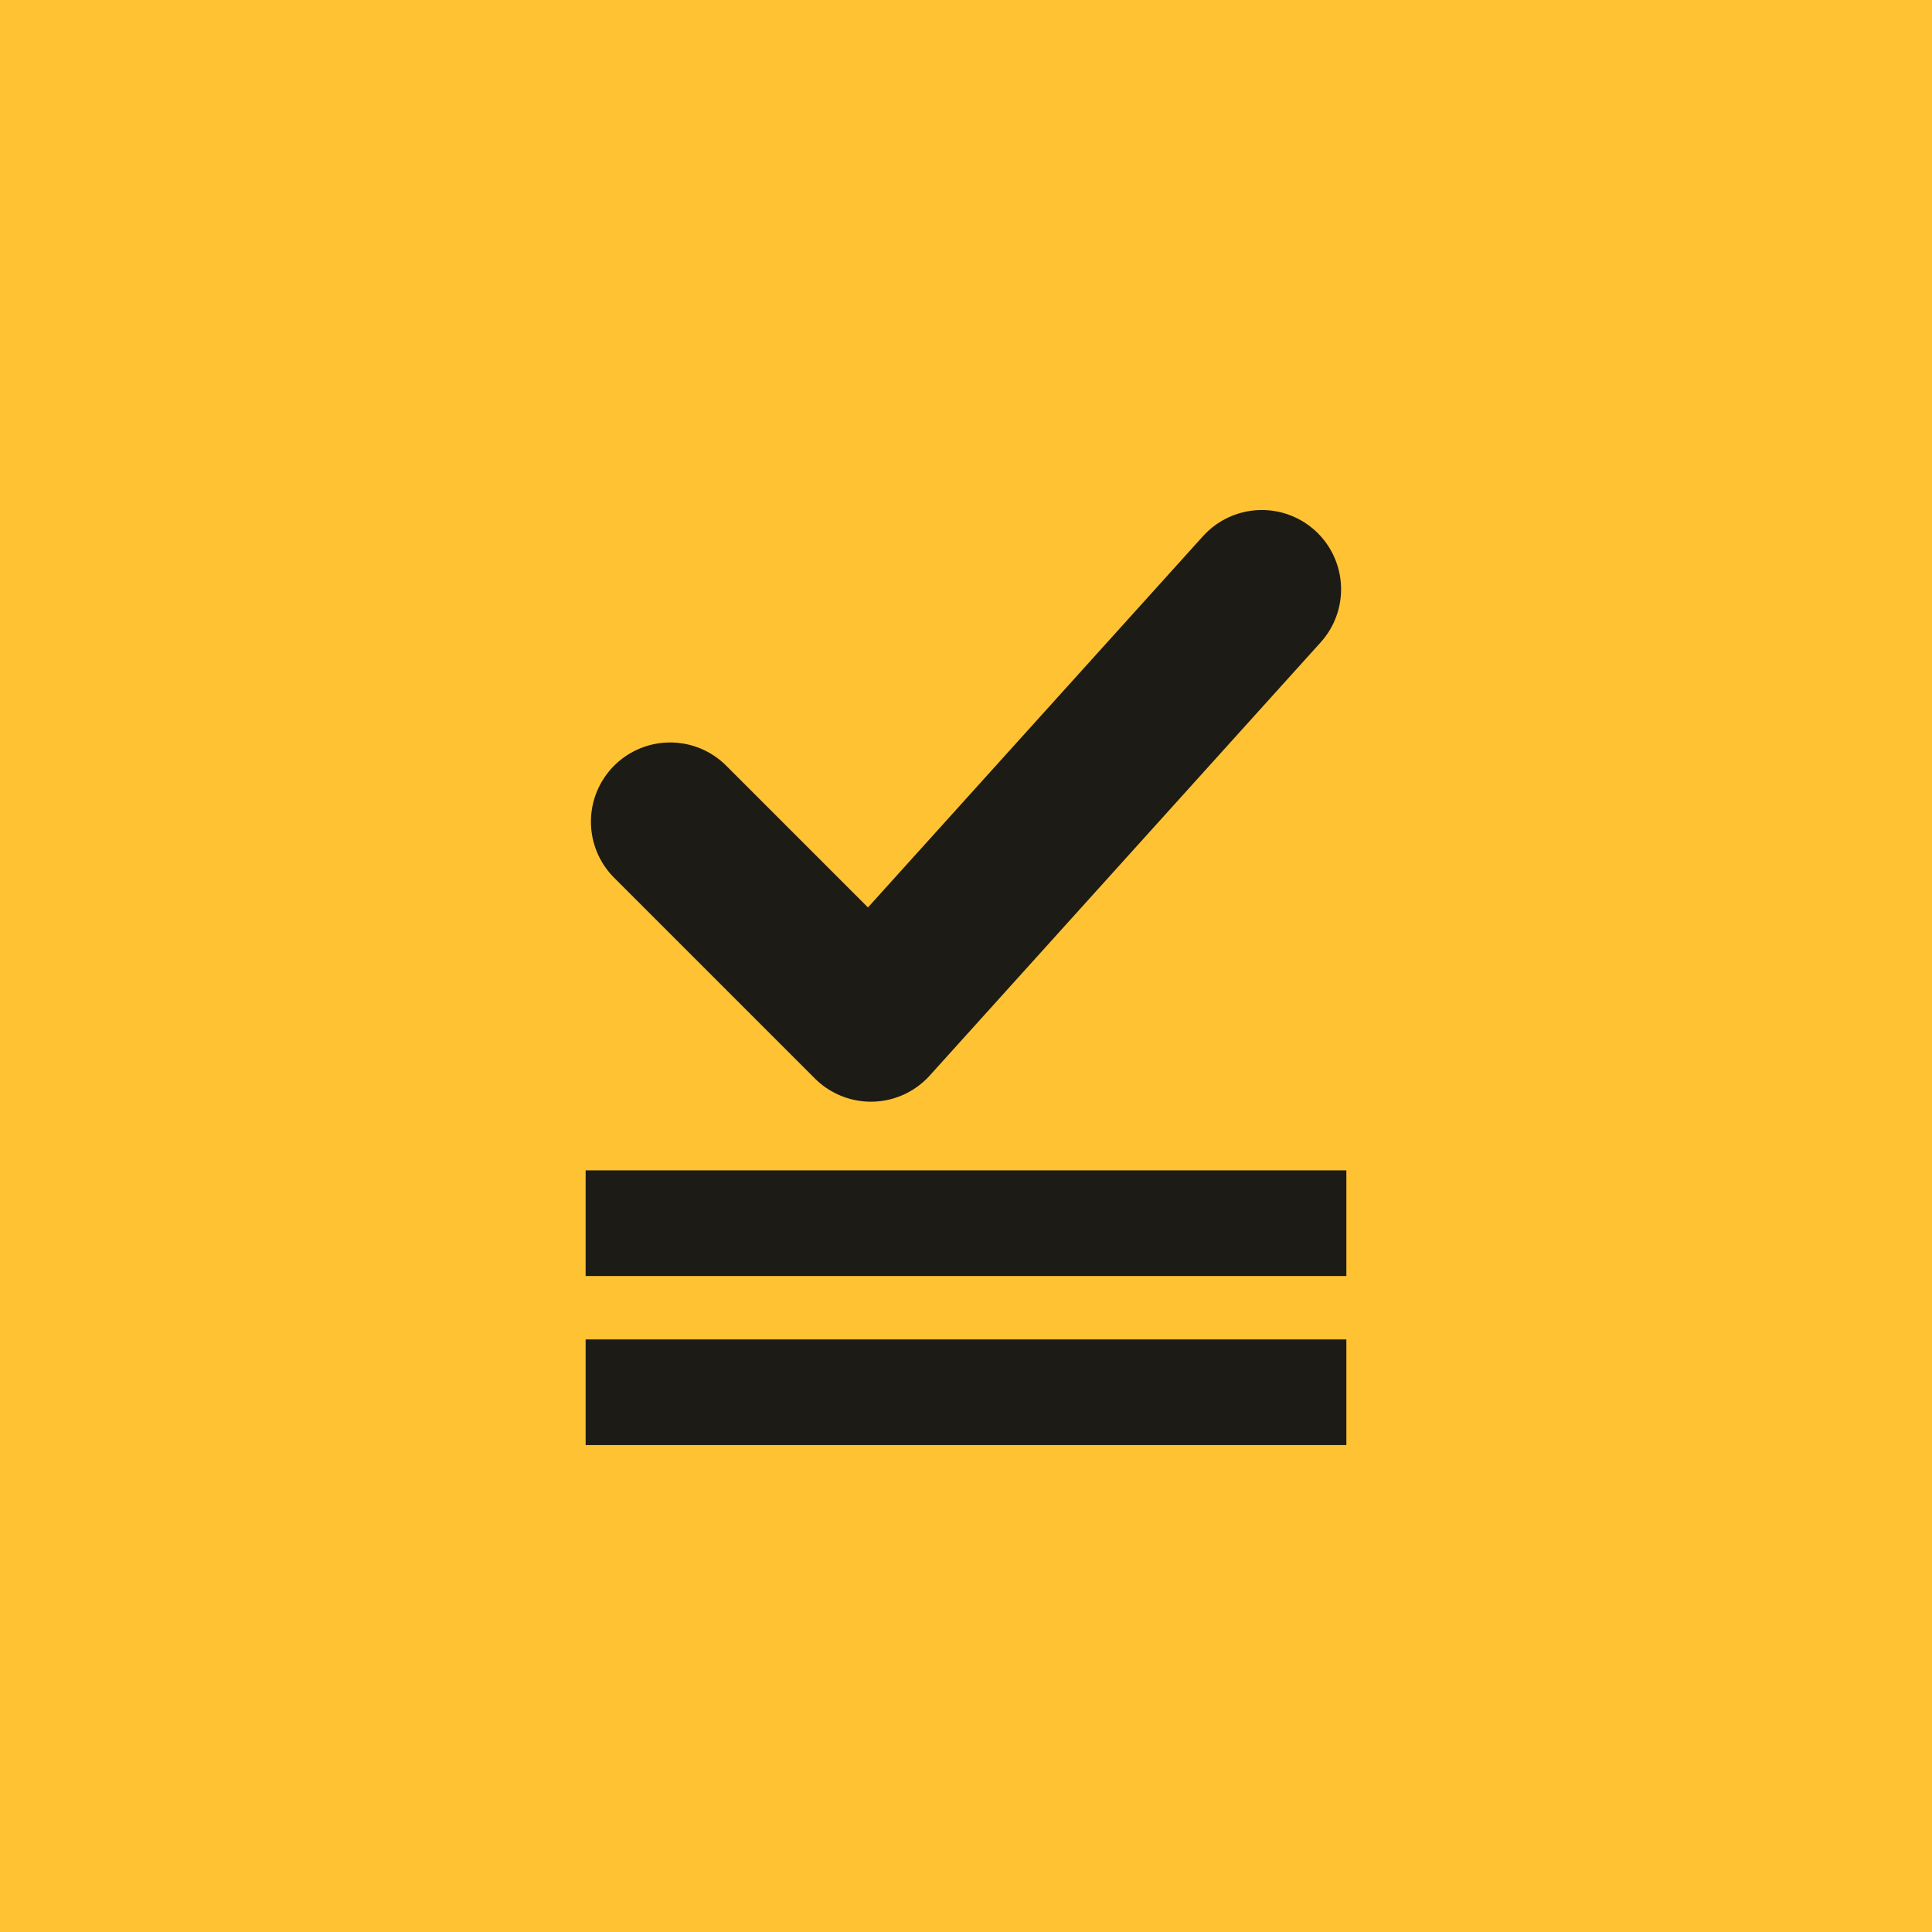
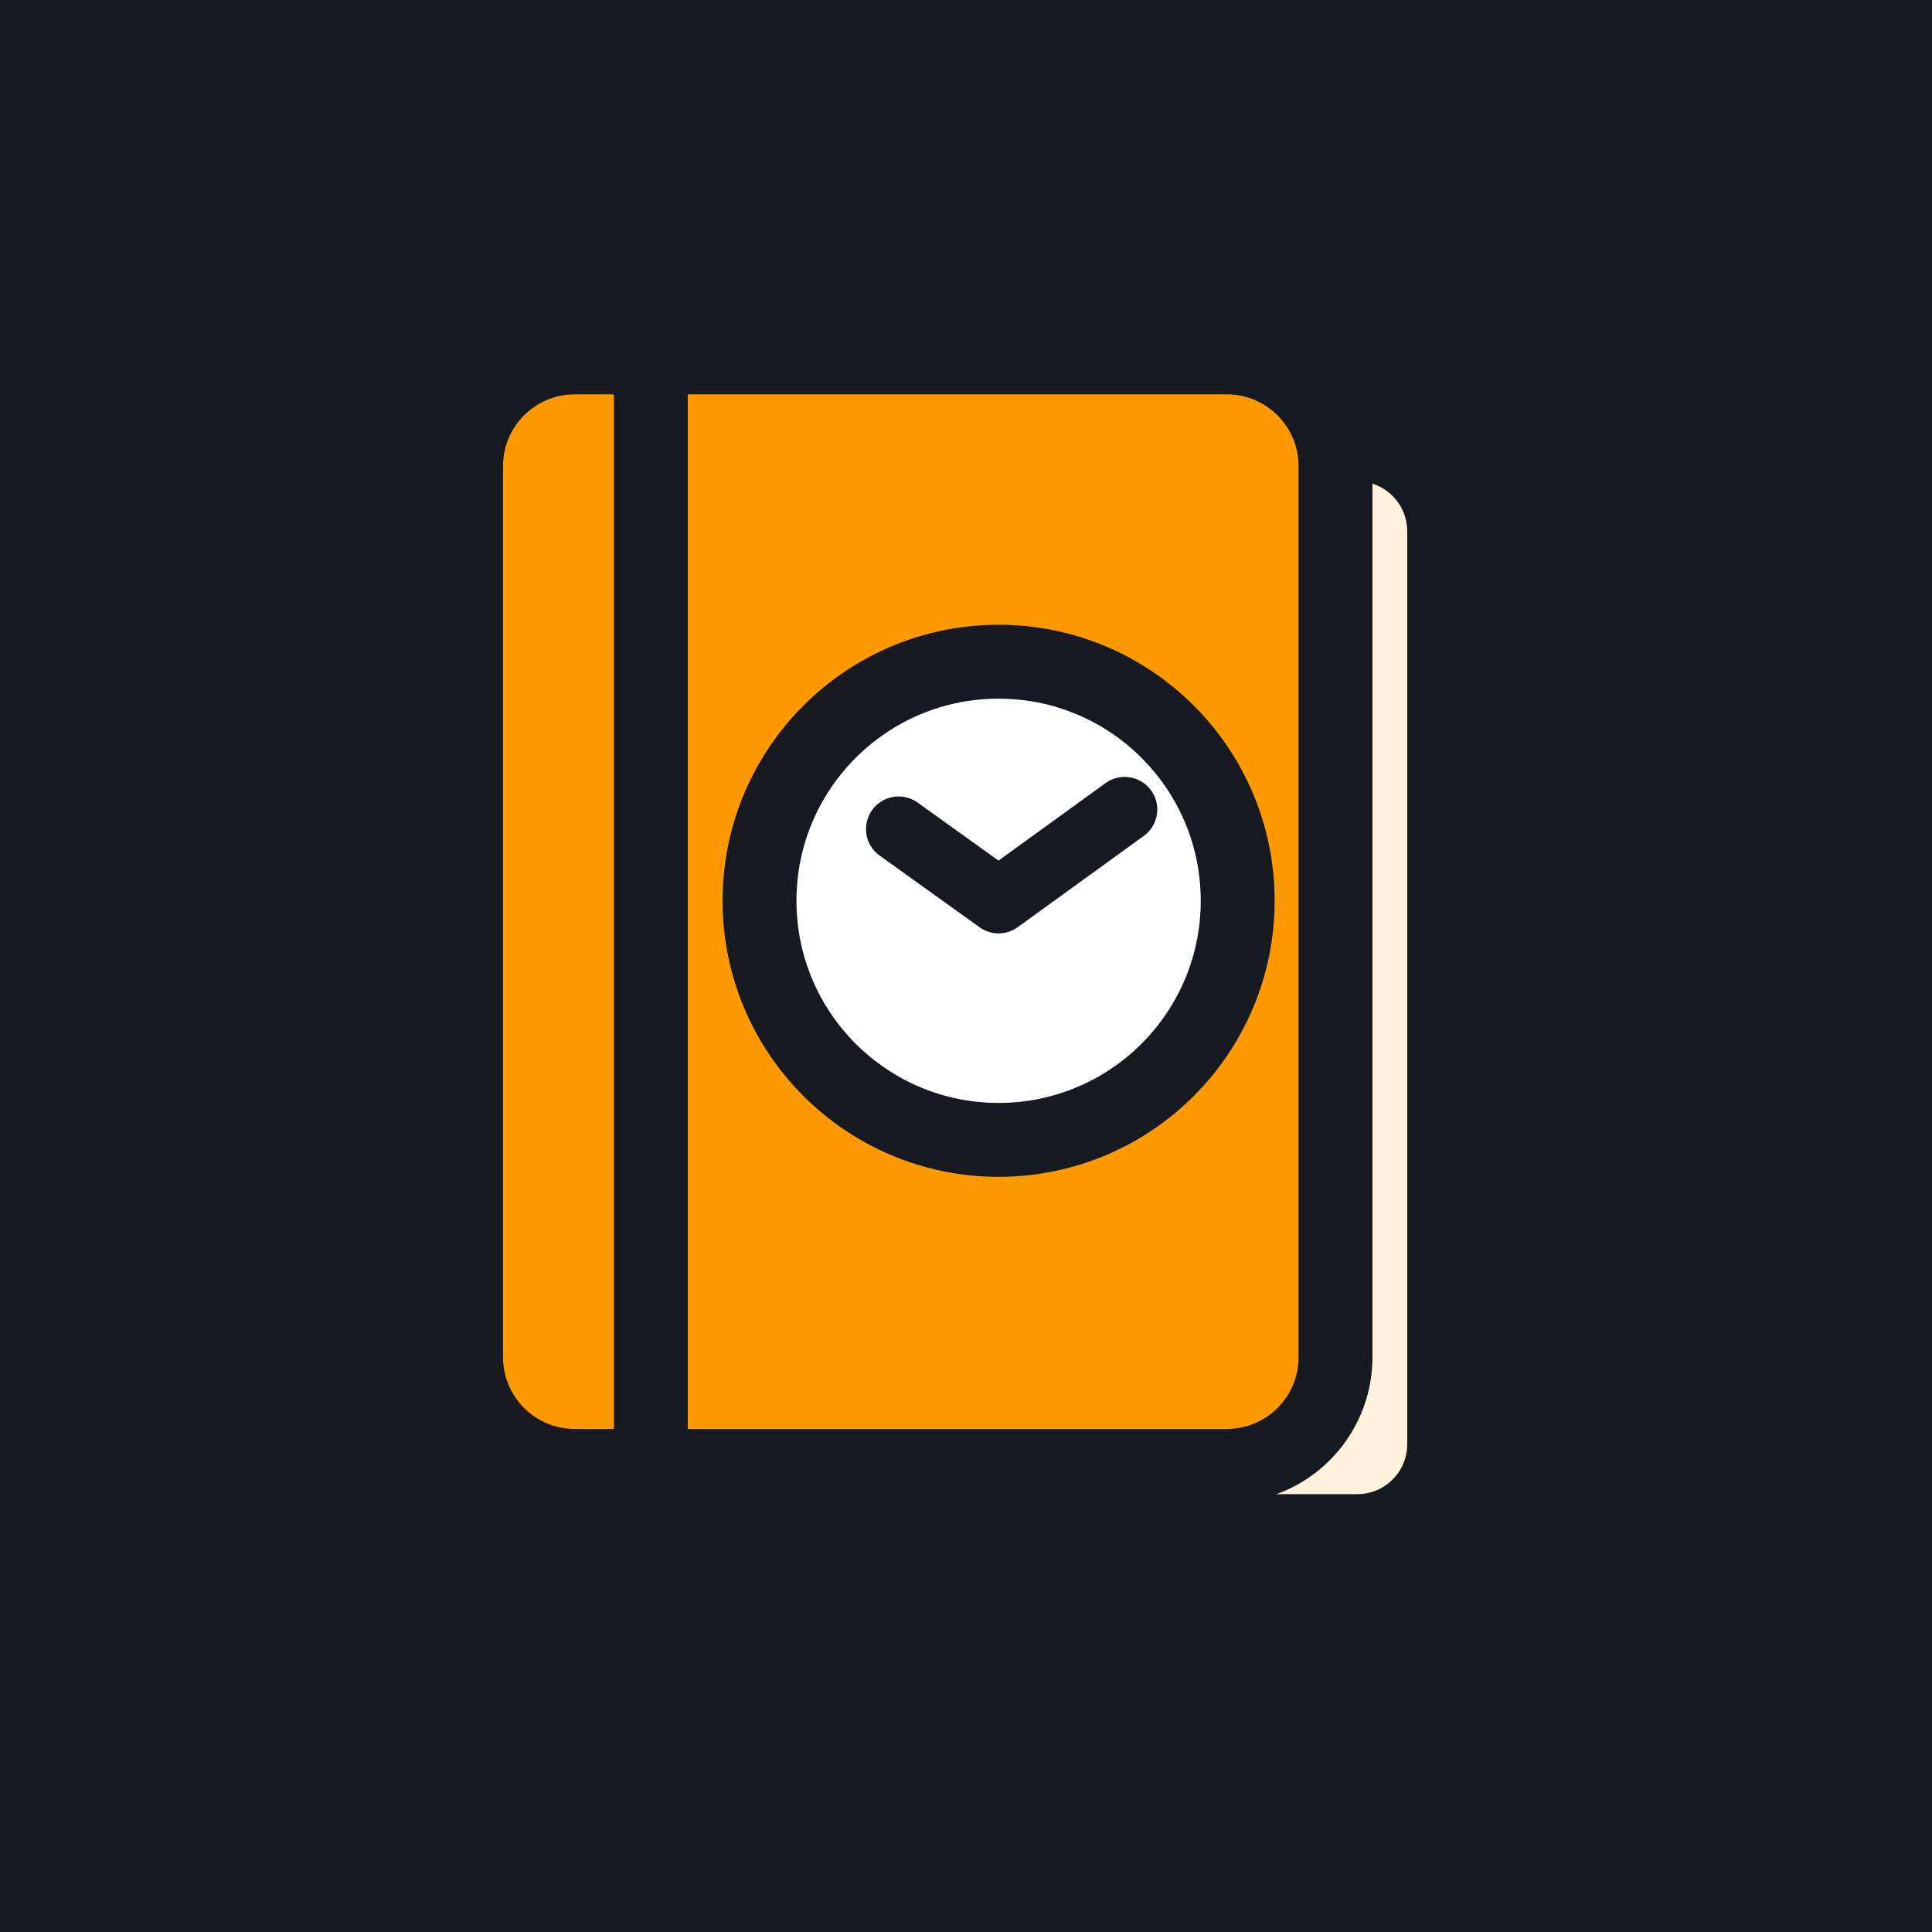
<svg xmlns="http://www.w3.org/2000/svg" width="512" height="512" viewBox="0 0 64 64" fill="none">
-   <rect width="64" height="64" fill="#FFC233" />
-   <g transform="translate(32 32.4) scale(.7) translate(-32 -32.4)">
-     <path d="M18 25L27.5 34.5L46 14" stroke="#1D1B16" stroke-width="7.5" stroke-linecap="round" stroke-linejoin="round" />
-     <path d="M14 44H50M14 52H50" stroke="#1D1B16" stroke-width="5" />
+   <rect width="64" height="64" fill="#16191F" />
+   <g transform="translate(32 32) scale(.72) translate(-32 -32)">
+     <rect x="16" y="8" width="38" height="50" rx="4" fill="#FFF3DD" stroke="#16191F" stroke-width="3.4" />
+     <rect x="9" y="4" width="40" height="51" rx="5" fill="#FF9900" stroke="#16191F" stroke-width="3.4" />
+     <path d="M17.5 5v49" stroke="#16191F" stroke-width="3.4" />
+     <circle cx="33.5" cy="29" r="11" fill="#FFFFFF" stroke="#16191F" stroke-width="3.4" />
+     <path d="M33.5 29l-4.6-3.3M33.5 29l5.8-4.2" stroke="#16191F" stroke-width="3" stroke-linecap="round" />
  </g>
</svg>
